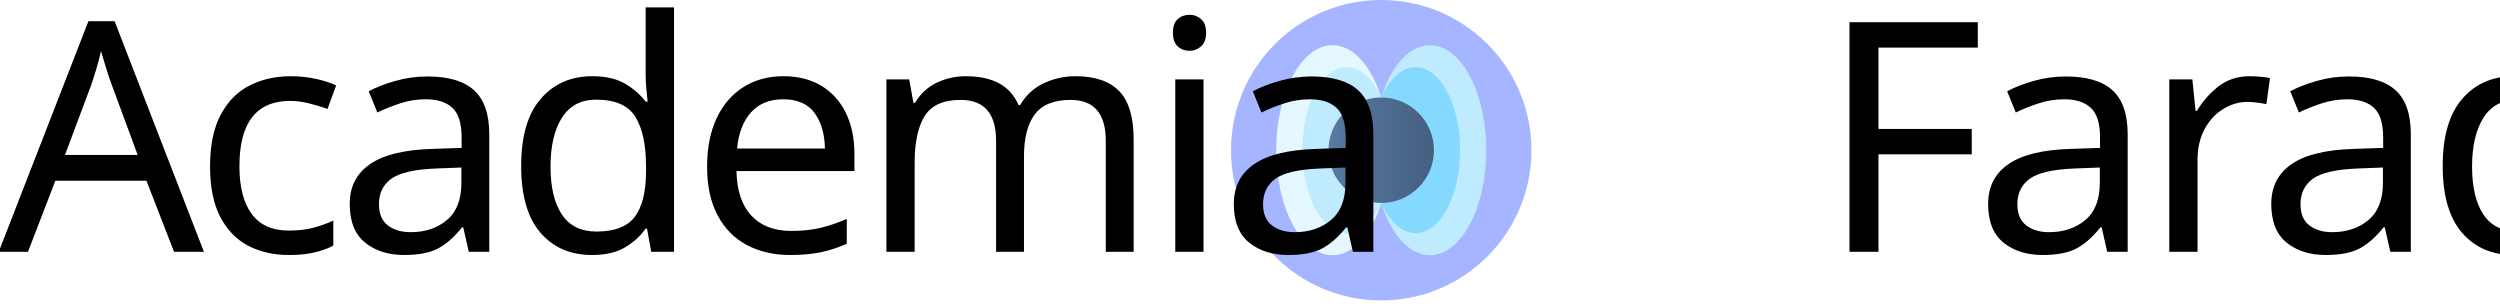
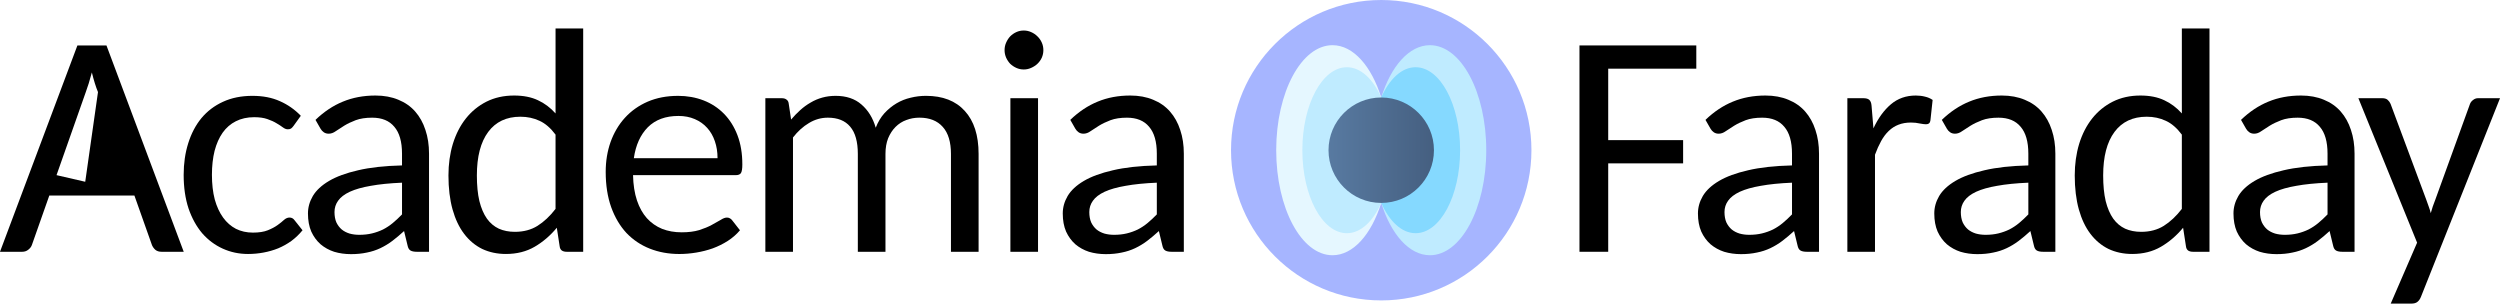
<svg xmlns="http://www.w3.org/2000/svg" width="316.6" height="38.448" version="1.1" viewBox="0 0 316.6 38.448">
  <defs>
    <linearGradient id="SVGID_2_" x1="166.15" x2="345.85" y1="256" y2="256" gradientUnits="userSpaceOnUse">
      <stop stop-color="#587aa1" offset="0" />
      <stop stop-color="#455f80" offset="1" />
    </linearGradient>
  </defs>
  <g transform="matrix(.074305 0 0 .074305 135.55 26.76)">
    <circle cx="529.83" cy="-104.13" r="256" fill="#5c77ff" fill-opacity=".545" />
-     <g transform="translate(273.83 -360.13)">
+     <g transform="translate(273.83,-360.13)">
      <path d="m172.98 77c-53.006 0-95.976 80.141-95.976 179s42.97 179 95.976 179c35.444 0 66.402-35.839 83.024-89.143v-179.71c-16.622-53.304-47.579-89.143-83.024-89.143z" fill="#e5f7ff" />
      <path d="m339.02 77c-35.445 0-66.402 35.839-83.024 89.143v179.72c16.622 53.303 47.579 89.142 83.024 89.142 53.006 0 95.976-80.141 95.976-179s-42.97-179-95.976-179z" fill="#bfebff" />
      <path d="m314.58 114.56c-23.59 0-44.663 20.083-58.575 51.578v179.72c13.911 31.496 34.985 51.579 58.575 51.579 41.891 0 75.85-63.323 75.85-141.44s-33.96-141.44-75.85-141.44z" fill="#85d9ff" />
      <path d="m197.42 114.56c-41.891 0-75.85 63.323-75.85 141.44s33.959 141.44 75.85 141.44c23.59 0 44.663-20.083 58.575-51.579v-179.71c-13.912-31.496-34.985-51.579-58.575-51.579z" fill="#bfebff" />
      <circle cx="256" cy="256" r="89.85" fill="url(#SVGID_2_)" />
    </g>
  </g>
-   <text x="-0.159" y="31.885" fill="#000000" font-family="sans-serif" font-size="40.835px" letter-spacing="0px" stroke-width="1.021" word-spacing="0px" style="line-height:1.25" xml:space="preserve">
-     <tspan x="-0.159" y="31.885" dx="0" font-family="Carlito" font-size="40.728px" letter-spacing="-1.5px" stroke-width="1.021">Academia      Faraday </tspan>
-   </text>
+   <g stroke-width="1.021" aria-label="Academia      Faraday ">
+     <path d="m23.267 31.885h-2.804c-0.318 0-0.577-0.08-0.776-0.239-0.186-0.159-0.331-0.358-0.438-0.597l-2.227-6.284h-10.779l-2.207 6.264c-0.08 0.225-0.232 0.424-0.457 0.597-0.212 0.172-0.471 0.259-0.776 0.259h-2.804l9.804-26.131h3.679zm-16.108-9.705 3.635 0.839 1.615-11.359c-0.133-0.318-0.265-0.689-0.398-1.114s-0.259-0.882-0.378-1.372c-0.133 0.504-0.265 0.968-0.398 1.392-0.133 0.424-0.259 0.795-0.378 1.114z" />
+     <path d="m37.18 15.936q-0.159 0.219-0.318 0.338-0.139 0.099-0.418 0.099-0.298 0-0.616-0.239-0.318-0.239-0.795-0.517-0.477-0.298-1.173-0.537-0.676-0.239-1.671-0.239-1.312 0-2.327 0.517-0.994 0.497-1.671 1.452-0.656 0.935-1.014 2.287-0.338 1.352-0.338 3.043 0 1.75 0.358 3.122 0.378 1.352 1.054 2.287 0.676 0.935 1.631 1.432 0.955 0.477 2.148 0.477 1.153 0 1.889-0.298 0.736-0.298 1.233-0.656t0.815-0.656q0.338-0.298 0.696-0.298 0.398 0 0.636 0.338l1.014 1.273q-0.636 0.776-1.412 1.352-0.776 0.557-1.671 0.935-0.895 0.358-1.869 0.537-0.955 0.179-1.949 0.179-1.71 0-3.202-0.676-1.492-0.676-2.605-1.949-1.094-1.293-1.73-3.142-0.616-1.869-0.616-4.256 0-2.168 0.577-3.997 0.577-1.849 1.671-3.182 1.114-1.332 2.724-2.068 1.631-0.756 3.739-0.756 1.989 0 3.48 0.676 1.492 0.656 2.645 1.849z" />
+     <path d="m52.782 31.885q-0.517 0-0.795-0.159t-0.378-0.656l-0.438-1.81q-0.756 0.696-1.492 1.253-0.716 0.537-1.511 0.915-0.795 0.378-1.71 0.557-0.915 0.199-2.009 0.199-1.133 0-2.128-0.298-0.974-0.318-1.73-0.955-0.736-0.656-1.173-1.611-0.418-0.974-0.418-2.287 0-1.153 0.616-2.207 0.636-1.074 2.048-1.909 1.412-0.835 3.679-1.352 2.267-0.537 5.568-0.616v-1.492q0-2.267-0.974-3.401-0.955-1.153-2.804-1.153-1.233 0-2.088 0.318-0.835 0.318-1.452 0.696-0.616 0.378-1.074 0.696-0.438 0.318-0.895 0.318-0.358 0-0.616-0.179-0.259-0.179-0.418-0.457l-0.636-1.114q1.611-1.551 3.46-2.307 1.869-0.776 4.136-0.776 1.631 0 2.904 0.537 1.273 0.517 2.128 1.492t1.293 2.327q0.457 1.352 0.457 3.003v12.429zm-7.279-2.148q0.875 0 1.611-0.179 0.736-0.179 1.392-0.497 0.656-0.338 1.233-0.815 0.597-0.497 1.173-1.094v-4.017q-2.327 0.099-3.958 0.398-1.631 0.278-2.665 0.756-1.014 0.477-1.472 1.133-0.457 0.636-0.457 1.432 0 0.756 0.239 1.312 0.259 0.537 0.676 0.895 0.418 0.338 0.994 0.517 0.577 0.159 1.233 0.159z" />
+     <path d="m71.766 31.885q-0.378 0-0.616-0.159-0.239-0.179-0.278-0.557l-0.358-2.327q-1.233 1.492-2.804 2.406-1.571 0.915-3.639 0.915-1.651 0-3.003-0.636-1.332-0.656-2.287-1.909-0.955-1.253-1.472-3.102-0.517-1.869-0.517-4.295 0-2.148 0.557-3.997 0.577-1.869 1.651-3.222 1.074-1.352 2.605-2.128 1.551-0.776 3.5-0.776 1.77 0 3.023 0.597 1.253 0.577 2.227 1.671v-10.759h3.5v28.279zm-6.563-2.526q1.651 0 2.864-0.756 1.233-0.776 2.287-2.148v-9.406q-0.935-1.253-2.028-1.75-1.094-0.517-2.426-0.517-2.645 0-4.077 1.929-1.432 1.929-1.432 5.509 0 1.889 0.318 3.241 0.338 1.352 0.955 2.227 0.616 0.855 1.511 1.273 0.895 0.398 2.028 0.398z" />
+     <path d="m85.857 12.138q1.75 0 3.241 0.577t2.585 1.69q1.094 1.114 1.71 2.724 0.616 1.611 0.616 3.699 0 0.815-0.179 1.094-0.179 0.259-0.656 0.259h-13.006q0.04 1.83 0.497 3.202 0.457 1.352 1.253 2.247 0.815 0.895 1.929 1.352 1.114 0.438 2.486 0.438 1.273 0 2.207-0.278 0.935-0.298 1.591-0.656 0.676-0.358 1.133-0.636 0.457-0.298 0.795-0.298 0.219 0 0.378 0.099 0.159 0.08 0.278 0.239l0.994 1.273q-0.656 0.776-1.551 1.352-0.875 0.557-1.889 0.935-1.014 0.358-2.108 0.537-1.074 0.179-2.128 0.179-2.028 0-3.739-0.676-1.71-0.676-2.963-1.989-1.233-1.332-1.929-3.261-0.696-1.949-0.696-4.474 0-2.028 0.616-3.779 0.636-1.77 1.81-3.063 1.193-1.312 2.884-2.048 1.71-0.736 3.838-0.736zm0.06 2.546q-2.446 0-3.878 1.432-1.412 1.432-1.77 3.918h10.6q0-1.173-0.338-2.148-0.338-0.994-0.974-1.69-0.636-0.716-1.571-1.114-0.915-0.398-2.068-0.398z" />
+     <path d="m96.925 31.885v-19.449h2.068q0.398 0 0.616 0.179 0.239 0.159 0.278 0.537l0.298 1.989q0.557-0.656 1.153-1.193 0.616-0.557 1.312-0.955 0.696-0.418 1.492-0.636 0.795-0.219 1.69-0.219 2.009 0 3.261 1.094 1.273 1.094 1.81 2.943 0.418-1.074 1.094-1.83 0.696-0.756 1.531-1.253 0.835-0.497 1.79-0.716 0.955-0.239 1.949-0.239 3.182 0 4.912 1.909 1.75 1.909 1.75 5.449v12.389h-3.5v-12.389q0-2.267-1.034-3.421-1.034-1.173-2.963-1.173-0.875 0-1.651 0.298-0.776 0.278-1.372 0.875-0.577 0.577-0.935 1.432-0.338 0.855-0.338 1.989v12.389h-3.5v-12.389q0-2.327-0.974-3.46-0.955-1.133-2.824-1.133-1.273 0-2.386 0.676-1.114 0.656-2.028 1.83v14.478z" />
+     <path d="m127.22 31.885zm4.236-19.449v19.449h-3.5v-19.449zm0.676-6.085q0 0.497-0.199 0.955-0.199 0.438-0.557 0.776-0.338 0.318-0.795 0.517-0.438 0.199-0.935 0.199-0.497 0-0.935-0.199t-0.776-0.517q-0.318-0.338-0.517-0.776-0.199-0.457-0.199-0.955 0-0.517 0.199-0.955 0.199-0.457 0.517-0.795 0.338-0.338 0.776-0.537t0.935-0.199q0.497 0 0.935 0.199 0.457 0.199 0.795 0.537 0.358 0.338 0.557 0.795 0.199 0.438 0.199 0.955z" />
+     <path d="m148.37 31.885q-0.517 0-0.795-0.159-0.278-0.159-0.378-0.656l-0.438-1.81q-0.756 0.696-1.492 1.253-0.716 0.537-1.511 0.915-0.795 0.378-1.71 0.557-0.915 0.199-2.009 0.199-1.133 0-2.128-0.298-0.974-0.318-1.73-0.955-0.736-0.656-1.173-1.611-0.418-0.974-0.418-2.287 0-1.153 0.616-2.207 0.636-1.074 2.048-1.909 1.412-0.835 3.679-1.352 2.267-0.537 5.568-0.616v-1.492q0-2.267-0.974-3.401-0.955-1.153-2.804-1.153-1.233 0-2.088 0.318-0.835 0.318-1.452 0.696-0.616 0.378-1.074 0.696-0.438 0.318-0.895 0.318-0.358 0-0.616-0.179-0.259-0.179-0.418-0.457l-0.636-1.114q1.611-1.551 3.46-2.307 1.869-0.776 4.136-0.776 1.631 0 2.904 0.537 1.273 0.517 2.128 1.492t1.293 2.327q0.457 1.352 0.457 3.003v12.429zm-7.279-2.148q0.875 0 1.611-0.179 0.736-0.179 1.392-0.497 0.656-0.338 1.233-0.815 0.597-0.497 1.173-1.094v-4.017q-2.327 0.099-3.957 0.398-1.631 0.278-2.665 0.756-1.014 0.477-1.472 1.133-0.457 0.636-0.457 1.432 0 0.756 0.239 1.312 0.259 0.537 0.676 0.895 0.418 0.338 0.994 0.517 0.577 0.159 1.233 0.159z" />
+     <path d="m214.82 5.754v2.943h-11.156v9.049h9.486v2.943h-9.486v11.196h-3.639v-26.131z" />
+     <path d="m228.81 31.885q-0.517 0-0.795-0.159-0.278-0.159-0.378-0.656l-0.438-1.81q-0.756 0.696-1.492 1.253-0.716 0.537-1.511 0.915-0.795 0.378-1.71 0.557-0.915 0.199-2.009 0.199-1.133 0-2.128-0.298-0.974-0.318-1.73-0.955-0.736-0.656-1.173-1.611-0.418-0.974-0.418-2.287 0-1.153 0.616-2.207 0.636-1.074 2.048-1.909 1.412-0.835 3.679-1.352 2.267-0.537 5.568-0.616v-1.492q0-2.267-0.974-3.401-0.955-1.153-2.804-1.153-1.233 0-2.088 0.318-0.835 0.318-1.452 0.696-0.616 0.378-1.074 0.696-0.438 0.318-0.895 0.318-0.358 0-0.616-0.179-0.259-0.179-0.418-0.457l-0.636-1.114q1.611-1.551 3.46-2.307 1.869-0.776 4.136-0.776 1.631 0 2.904 0.537 1.273 0.517 2.128 1.492t1.293 2.327q0.457 1.352 0.457 3.003v12.429zm-7.279-2.148q0.875 0 1.611-0.179 0.736-0.179 1.392-0.497 0.656-0.338 1.233-0.815 0.597-0.497 1.173-1.094v-4.017q-2.327 0.099-3.957 0.398-1.631 0.278-2.665 0.756-1.014 0.477-1.472 1.133-0.457 0.636-0.457 1.432 0 0.756 0.239 1.312 0.259 0.537 0.676 0.895 0.418 0.338 0.994 0.517 0.577 0.159 1.233 0.159z" />
+     <path d="m233.95 31.885v-19.449h2.009q0.557 0 0.776 0.219 0.239 0.219 0.278 0.736l0.239 2.864q0.895-1.929 2.207-3.043 1.312-1.114 3.162-1.114 0.616 0 1.153 0.139 0.537 0.119 0.974 0.418l-0.278 2.585q-0.06 0.497-0.557 0.497-0.278 0-0.795-0.099-0.497-0.119-1.114-0.119-0.895 0-1.591 0.278-0.676 0.259-1.233 0.795-0.537 0.517-0.955 1.273t-0.776 1.73v12.29z" />
+     <path d="m258.74 31.885q-0.517 0-0.795-0.159-0.278-0.159-0.378-0.656l-0.438-1.81q-0.756 0.696-1.492 1.253-0.716 0.537-1.511 0.915-0.795 0.378-1.71 0.557-0.915 0.199-2.009 0.199-1.133 0-2.128-0.298-0.974-0.318-1.73-0.955-0.736-0.656-1.173-1.611-0.418-0.974-0.418-2.287 0-1.153 0.616-2.207 0.636-1.074 2.048-1.909 1.412-0.835 3.679-1.352 2.267-0.537 5.568-0.616v-1.492q0-2.267-0.974-3.401-0.955-1.153-2.804-1.153-1.233 0-2.088 0.318-0.835 0.318-1.452 0.696-0.616 0.378-1.074 0.696-0.438 0.318-0.895 0.318-0.358 0-0.616-0.179-0.259-0.179-0.418-0.457l-0.636-1.114q1.611-1.551 3.46-2.307 1.869-0.776 4.136-0.776 1.631 0 2.904 0.537 1.273 0.517 2.128 1.492t1.293 2.327q0.457 1.352 0.457 3.003v12.429zm-7.279-2.148q0.875 0 1.611-0.179 0.736-0.179 1.392-0.497 0.656-0.338 1.233-0.815 0.597-0.497 1.173-1.094v-4.017q-2.327 0.099-3.957 0.398-1.631 0.278-2.665 0.756-1.014 0.477-1.472 1.133-0.457 0.636-0.457 1.432 0 0.756 0.239 1.312 0.259 0.537 0.676 0.895 0.418 0.338 0.994 0.517 0.577 0.159 1.233 0.159z" />
+     <path d="m277.72 31.885q-0.378 0-0.616-0.159-0.239-0.179-0.278-0.557l-0.358-2.327q-1.233 1.492-2.804 2.406t-3.639 0.915q-1.651 0-3.003-0.636-1.332-0.656-2.287-1.909-0.955-1.253-1.472-3.102-0.517-1.869-0.517-4.295 0-2.148 0.557-3.997 0.577-1.869 1.651-3.222 1.074-1.352 2.605-2.128 1.551-0.776 3.5-0.776 1.77 0 3.023 0.597 1.253 0.577 2.227 1.671v-10.759h3.5v28.279zm-6.563-2.526q1.651 0 2.864-0.756 1.233-0.776 2.287-2.148v-9.406q-0.935-1.253-2.028-1.75-1.094-0.517-2.426-0.517-2.645 0-4.077 1.929-1.432 1.929-1.432 5.509 0 1.889 0.318 3.241 0.338 1.352 0.955 2.227 0.616 0.855 1.511 1.273 0.895 0.398 2.028 0.398z" />
+     <path d="m296.63 31.885q-0.517 0-0.795-0.159-0.278-0.159-0.378-0.656l-0.438-1.81q-0.756 0.696-1.492 1.253-0.716 0.537-1.511 0.915-0.795 0.378-1.71 0.557-0.915 0.199-2.009 0.199-1.134 0-2.128-0.298-0.974-0.318-1.73-0.955-0.736-0.656-1.173-1.611-0.418-0.974-0.418-2.287 0-1.153 0.616-2.207 0.636-1.074 2.048-1.909 1.412-0.835 3.679-1.352 2.267-0.537 5.568-0.616v-1.492q0-2.267-0.974-3.401-0.955-1.153-2.804-1.153-1.233 0-2.088 0.318-0.835 0.318-1.452 0.696-0.616 0.378-1.074 0.696-0.438 0.318-0.895 0.318-0.358 0-0.616-0.179-0.259-0.179-0.418-0.457l-0.636-1.114q1.611-1.551 3.46-2.307 1.869-0.776 4.136-0.776 1.631 0 2.904 0.537 1.273 0.517 2.128 1.492t1.293 2.327q0.457 1.352 0.457 3.003v12.429zm-7.279-2.148q0.875 0 1.611-0.179 0.736-0.179 1.392-0.497 0.656-0.338 1.233-0.815 0.597-0.497 1.173-1.094v-4.017q-2.327 0.099-3.958 0.398-1.631 0.278-2.665 0.756-1.014 0.477-1.472 1.133-0.457 0.636-0.457 1.432 0 0.756 0.239 1.312 0.259 0.537 0.676 0.895 0.418 0.338 0.994 0.517 0.577 0.159 1.233 0.159z" />
+     <path d="m306.58 37.613q-0.159 0.398-0.438 0.616-0.259 0.219-0.776 0.219h-2.605l3.341-7.716-7.438-18.296h3.023q0.457 0 0.696 0.219 0.239 0.219 0.358 0.497l4.534 12.171q0.159 0.418 0.298 0.835 0.159 0.418 0.259 0.835 0.119-0.438 0.259-0.855 0.159-0.438 0.318-0.855l4.395-12.131q0.119-0.298 0.398-0.497 0.278-0.219 0.616-0.219h2.784z" />
+   </g>
</svg>
